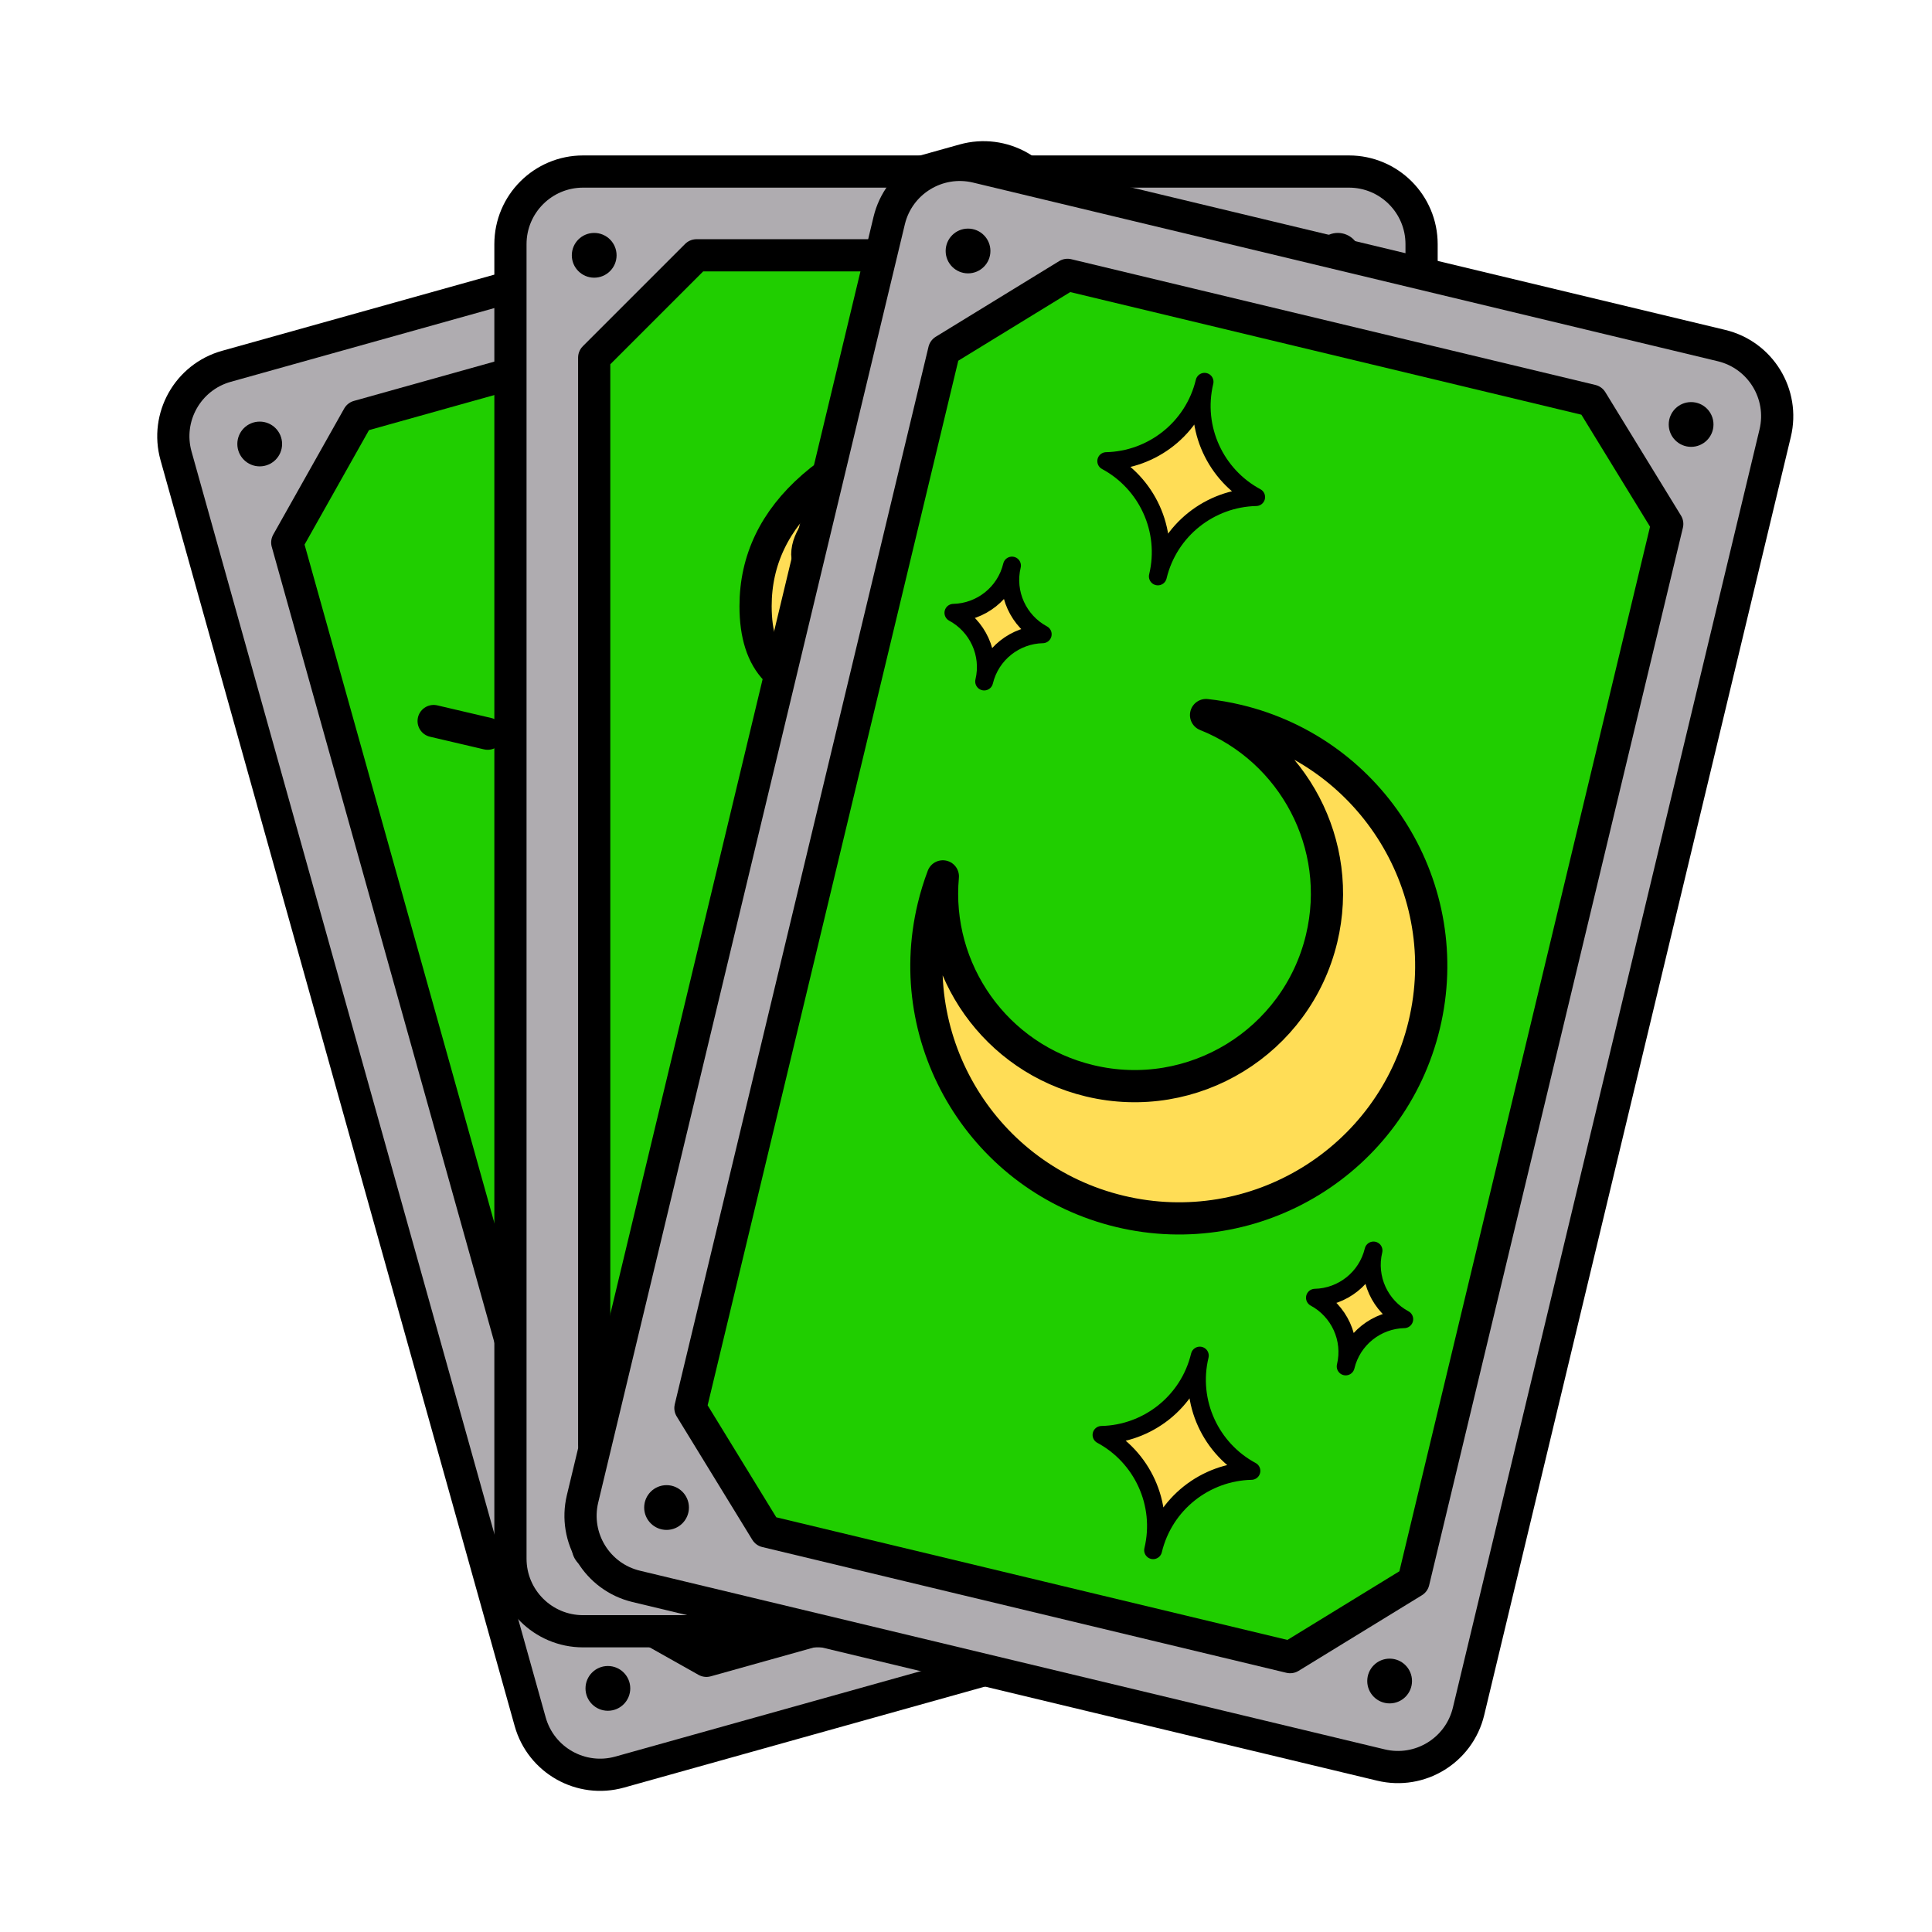
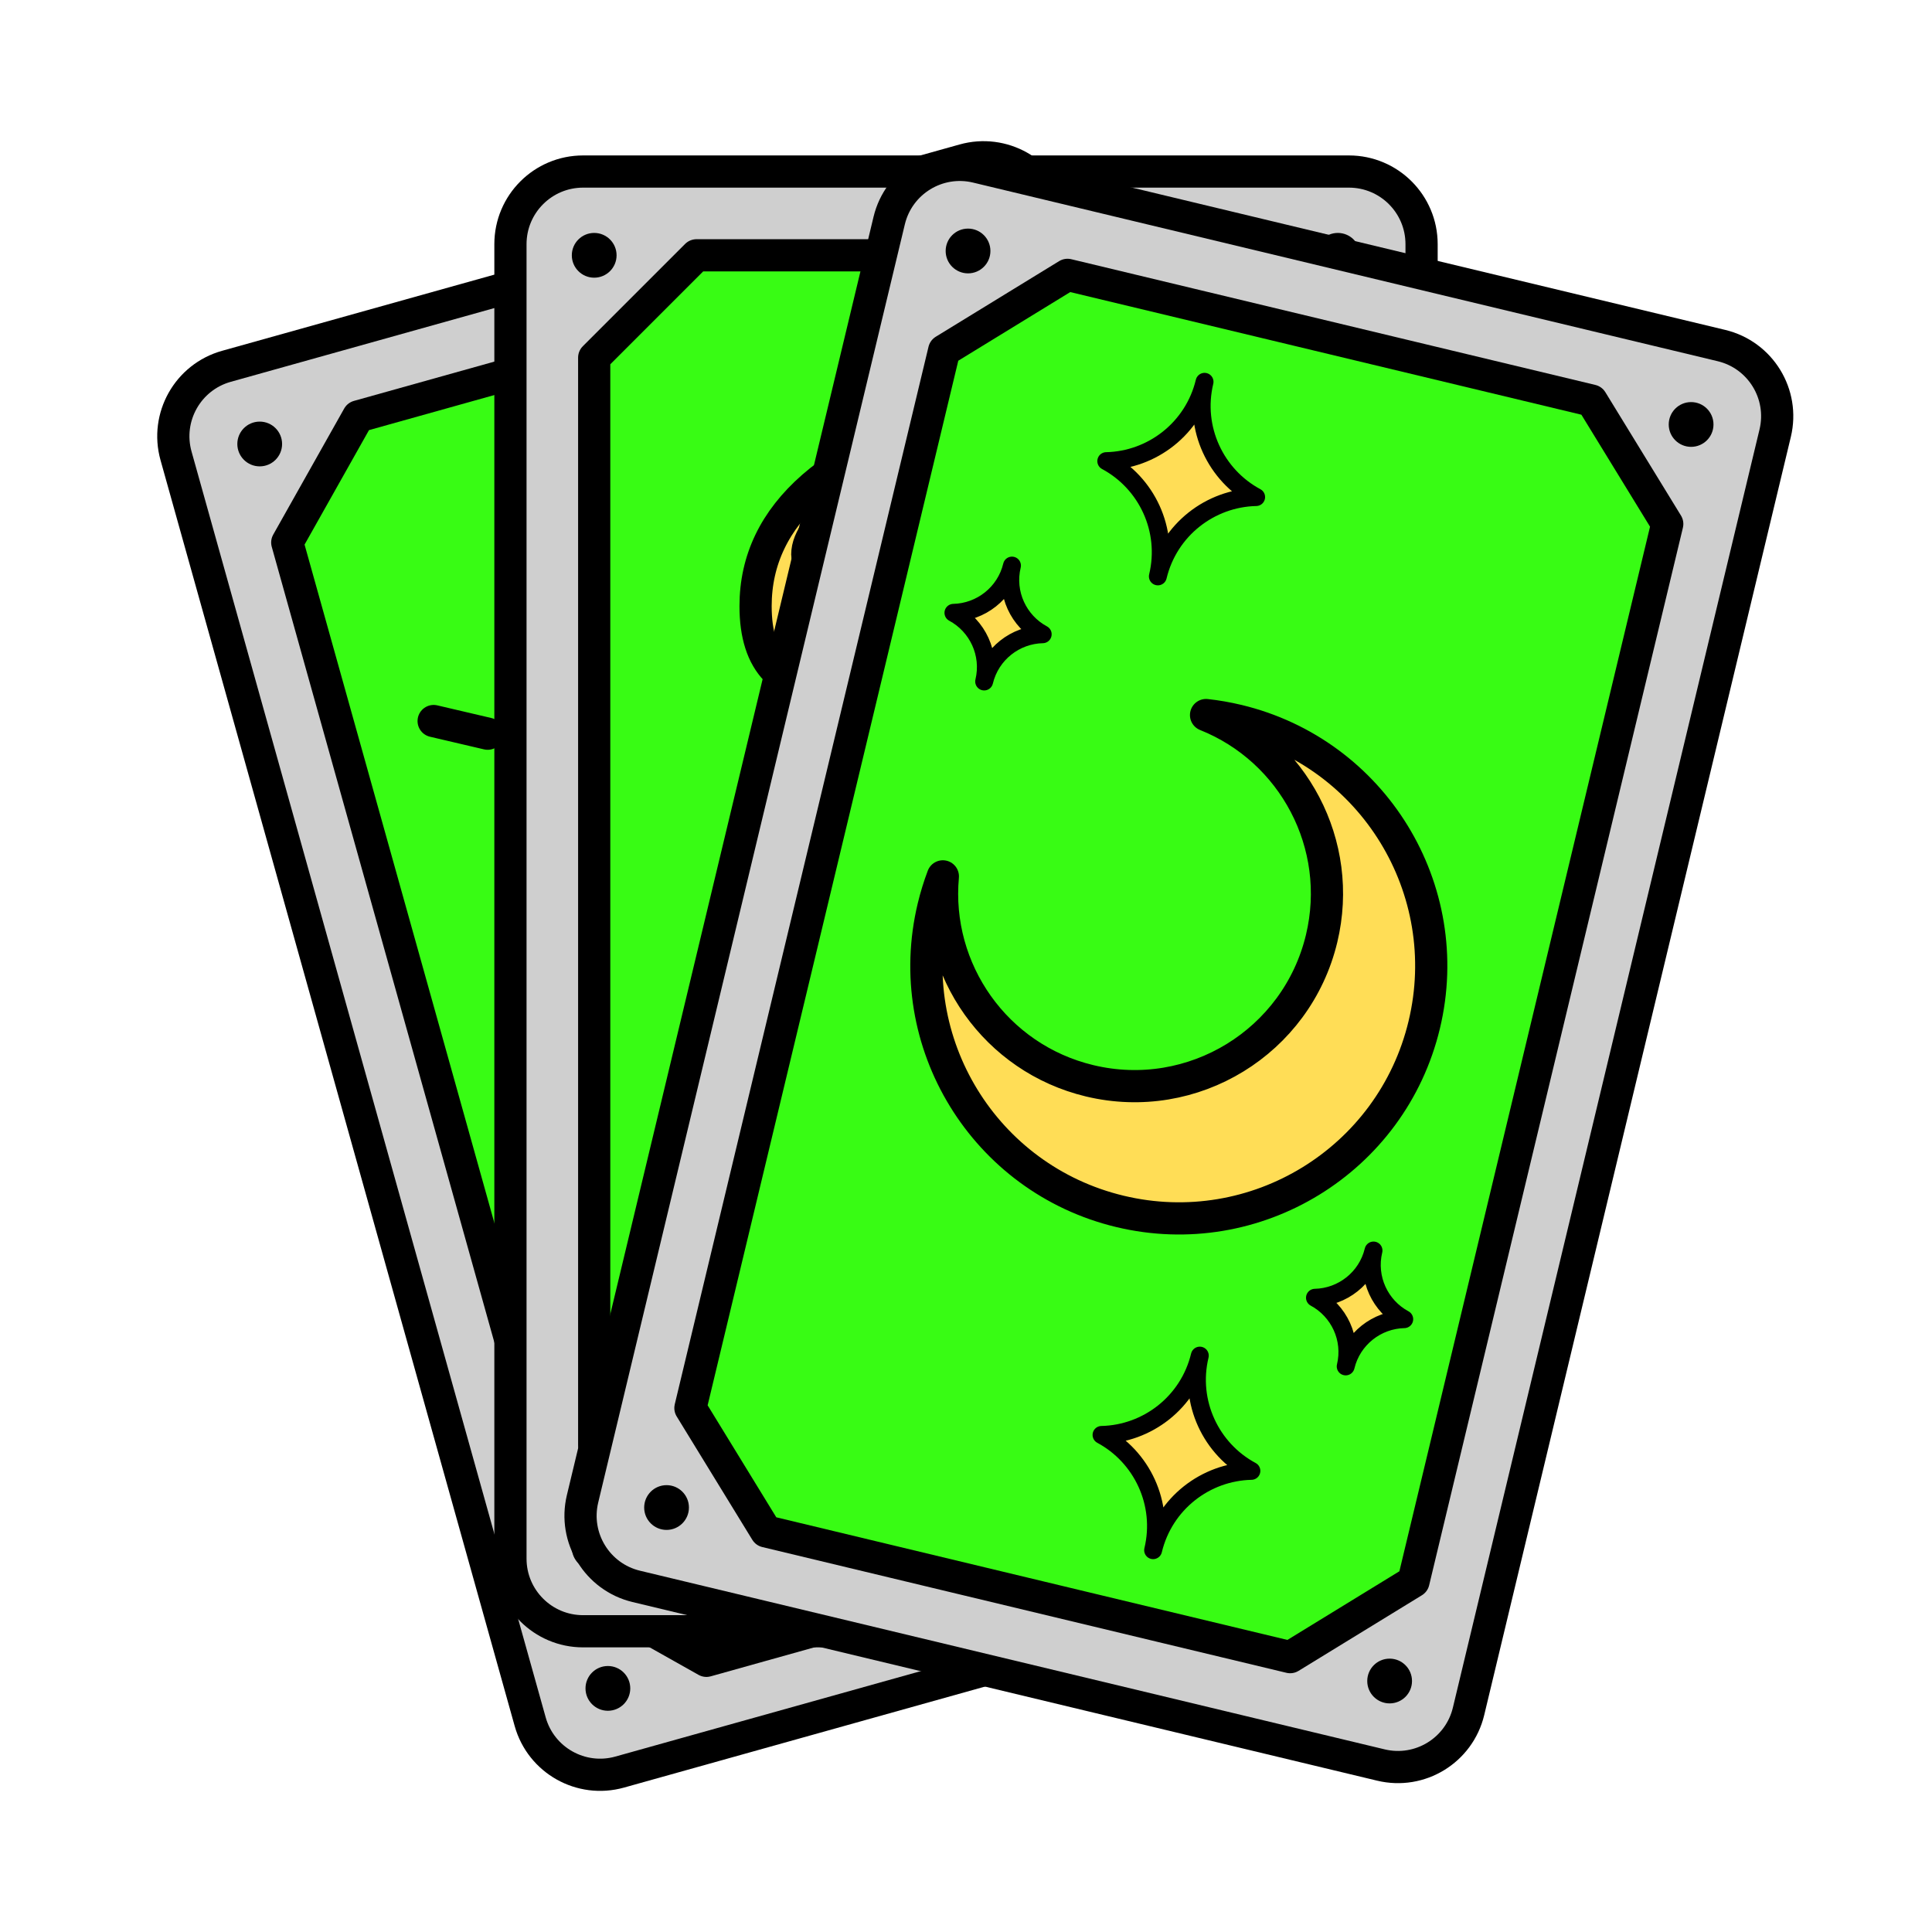
<svg xmlns="http://www.w3.org/2000/svg" id="Layer_1" data-name="Layer 1" viewBox="0 0 1080 1080">
  <defs>
    <style>
      .cls-1 {
        fill: none;
      }

      .cls-1, .cls-2, .cls-3, .cls-4, .cls-5 {
        stroke: #000;
        stroke-linejoin: round;
      }

      .cls-1, .cls-2, .cls-4, .cls-5 {
        stroke-linecap: round;
        stroke-width: 18px;
      }

      .cls-6 {
        fill: #000;
        stroke-width: 0px;
      }

      .cls-2 {
-         fill: #20ce00;
+         fill: #cfcfcf;
      }

      .cls-3 {
        stroke-width: 10px;
      }

-       .cls-3, .cls-4 {
+       .cls-3, .cls-5 {
        fill: #ffdd56;
      }

-       .cls-5 {
-         fill: #afacb0;
+       .cls-4 {
+         fill: #38fc14;
      }
    </style>
  </defs>
  <g>
    <g>
-       <rect class="cls-5" x="187.98" y="132" width="509.33" height="816" rx="40.6" ry="40.6" transform="translate(-129.13 139.24) rotate(-15.63)" />
-       <polygon class="cls-2" points="324.4 888.74 160.58 303.26 200.25 232.78 490.4 151.59 560.88 191.26 724.7 776.74 685.04 847.22 394.89 928.41 324.4 888.74" />
+       <rect class="cls-2" x="187.98" y="132" width="509.33" height="816" rx="40.6" ry="40.6" transform="translate(-129.13 139.24) rotate(-15.63)" />
+       <polygon class="cls-4" points="324.4 888.74 160.58 303.26 200.25 232.78 490.4 151.59 560.88 191.26 724.7 776.74 685.04 847.22 394.89 928.41 324.4 888.74" />
      <circle class="cls-6" cx="145.18" cy="248.19" r="12.51" />
      <circle class="cls-6" cx="545.47" cy="136.18" r="12.51" />
      <circle class="cls-6" cx="339.81" cy="943.82" r="12.51" />
      <circle class="cls-6" cx="740.11" cy="831.81" r="12.51" />
    </g>
-     <circle class="cls-4" cx="442.64" cy="540" r="150.65" />
+     <circle class="cls-5" cx="442.64" cy="540" r="150.65" />
    <g>
      <g>
        <line class="cls-1" x1="367.89" y1="272.08" x2="376.25" y2="301.96" />
        <line class="cls-1" x1="461.96" y1="271.55" x2="453.94" y2="301.52" />
        <line class="cls-1" x1="542.54" y1="318.33" x2="520.49" y2="340.16" />
        <line class="cls-1" x1="287.34" y1="320.3" x2="309.72" y2="341.78" />
        <line class="cls-1" x1="242.41" y1="403.07" x2="272.62" y2="410.14" />
      </g>
      <g>
        <line class="cls-1" x1="517.79" y1="807.81" x2="509.43" y2="777.93" />
        <line class="cls-1" x1="598.47" y1="759.45" x2="576.06" y2="737.99" />
        <line class="cls-1" x1="643.07" y1="677.63" x2="612.9" y2="670.42" />
        <line class="cls-1" x1="423.91" y1="808.4" x2="431.9" y2="778.42" />
        <line class="cls-1" x1="342.55" y1="760.97" x2="364.7" y2="739.25" />
      </g>
    </g>
    <g>
      <path class="cls-1" d="M409.33,501.37c3.07,10.97-6.14,23.13-20.57,27.17s-28.62-1.58-31.69-12.55" />
      <path class="cls-1" d="M503.33,475.07c3.07,10.97-6.14,23.13-20.57,27.17-14.43,4.04-28.62-1.58-31.69-12.55" />
    </g>
-     <path class="cls-1" d="M507.07,569.95c4.53,16.18-15.07,35.81-43.78,43.85s-55.65,1.42-60.18-14.76" />
+     <path class="cls-1" d="M507.07,569.95c4.53,16.18-15.07,35.81-43.78,43.85-28.71,8.03-55.65,1.42-60.18-14.76" />
  </g>
  <g>
    <g>
-       <rect class="cls-5" x="285.34" y="95.89" width="509.33" height="816" rx="40.6" ry="40.6" />
-       <polygon class="cls-2" points="332.16 807.88 332.16 199.91 389.35 142.72 690.65 142.72 747.84 199.91 747.84 807.88 690.65 865.07 389.35 865.07 332.16 807.88" />
+       <rect class="cls-2" x="285.34" y="95.89" width="509.33" height="816" rx="40.6" ry="40.6" />
+       <polygon class="cls-4" points="332.16 807.88 332.16 199.91 389.35 142.72 690.65 142.72 747.84 199.91 747.84 807.88 690.65 865.07 389.35 865.07 332.16 807.88" />
      <circle class="cls-6" cx="332.16" cy="142.72" r="12.51" />
      <circle class="cls-6" cx="747.84" cy="142.72" r="12.51" />
      <circle class="cls-6" cx="332.16" cy="865.07" r="12.51" />
      <circle class="cls-6" cx="747.84" cy="865.07" r="12.51" />
    </g>
-     <path class="cls-4" d="M514.88,595.11h-15.54c-3.86-20.96-5.78-37.47-5.78-49.52,0-52.77,16.38-91.99,49.16-117.65,32.77-25.66,53.73-44.03,62.89-55.12,9.15-11.08,13.74-24.58,13.74-40.48,0-19.03-8.31-35.66-24.94-49.88-16.63-14.21-37.47-21.32-62.53-21.32-23.38,0-42.65,5.96-57.83,17.89-15.18,11.93-22.77,22.23-22.77,30.9,0,3.61,4.64,5.66,13.92,6.14,9.27.49,17.17,4.28,23.67,11.39,6.51,7.11,9.76,15.12,9.76,24.04,0,9.64-3.56,17.83-10.66,24.58-7.11,6.75-15.6,10.12-25.48,10.12-11.57,0-21.14-3.91-28.73-11.75-7.59-7.83-11.39-19.7-11.39-35.6,0-25.78,10.66-48.01,31.99-66.68,21.32-18.67,47.17-28.01,77.53-28.01,38.31,0,68.85,13.07,91.62,39.22,22.77,26.15,34.15,55.84,34.15,89.09,0,25.06-6.03,47.29-18.07,66.68-12.05,19.4-37.83,42.71-77.35,69.94-32.53,22.89-48.79,45.42-48.79,67.59,0,6.27.48,12.41,1.45,18.43ZM469.7,697.4c0-12.53,4.39-23.19,13.19-31.99,8.79-8.79,19.46-13.19,31.99-13.19s23.31,4.4,32.35,13.19c9.04,8.8,13.55,19.46,13.55,31.99s-4.46,23.62-13.37,32.53c-8.92,8.91-19.76,13.37-32.53,13.37s-23.19-4.52-31.99-13.55c-8.8-9.04-13.19-19.82-13.19-32.35Z" />
+     <path class="cls-5" d="M514.88,595.11h-15.54c-3.86-20.96-5.78-37.47-5.78-49.52,0-52.77,16.38-91.99,49.16-117.65,32.77-25.66,53.73-44.03,62.89-55.12,9.15-11.08,13.74-24.58,13.74-40.48,0-19.03-8.31-35.66-24.94-49.88-16.63-14.21-37.47-21.32-62.53-21.32-23.38,0-42.65,5.96-57.83,17.89-15.18,11.93-22.77,22.23-22.77,30.9,0,3.61,4.64,5.66,13.92,6.14,9.27.49,17.17,4.28,23.67,11.39,6.51,7.11,9.76,15.12,9.76,24.04,0,9.64-3.56,17.83-10.66,24.58-7.11,6.75-15.6,10.12-25.48,10.12-11.57,0-21.14-3.91-28.73-11.75-7.59-7.83-11.39-19.7-11.39-35.6,0-25.78,10.66-48.01,31.99-66.68,21.32-18.67,47.17-28.01,77.53-28.01,38.31,0,68.85,13.07,91.62,39.22,22.77,26.15,34.15,55.84,34.15,89.09,0,25.06-6.03,47.29-18.07,66.68-12.05,19.4-37.83,42.71-77.35,69.94-32.53,22.89-48.79,45.42-48.79,67.59,0,6.27.48,12.41,1.45,18.43ZM469.7,697.4c0-12.53,4.39-23.19,13.19-31.99,8.79-8.79,19.46-13.19,31.99-13.19s23.31,4.4,32.35,13.19c9.04,8.8,13.55,19.46,13.55,31.99s-4.46,23.62-13.37,32.53c-8.92,8.91-19.76,13.37-32.53,13.37s-23.19-4.52-31.99-13.55c-8.8-9.04-13.19-19.82-13.19-32.35Z" />
  </g>
  <g>
    <g>
-       <rect class="cls-5" x="404.31" y="132" width="509.33" height="816" rx="40.6" ry="40.6" transform="translate(144.17 -138.84) rotate(13.49)" />
-       <polygon class="cls-2" points="385.95 787.1 527.8 195.92 596.75 153.65 889.73 223.94 932 292.9 790.15 884.08 721.2 926.35 428.22 856.06 385.95 787.1" />
+       <rect class="cls-2" x="404.31" y="132" width="509.33" height="816" rx="40.6" ry="40.6" transform="translate(144.17 -138.84) rotate(13.49)" />
+       <polygon class="cls-4" points="385.95 787.1 527.8 195.92 596.75 153.65 889.73 223.94 932 292.9 790.15 884.08 721.2 926.35 428.22 856.06 385.95 787.1" />
      <circle class="cls-6" cx="541.14" cy="140.3" r="12.51" />
      <circle class="cls-6" cx="945.34" cy="237.28" r="12.51" />
      <circle class="cls-6" cx="372.61" cy="842.72" r="12.51" />
      <circle class="cls-6" cx="776.81" cy="939.7" r="12.51" />
    </g>
-     <path class="cls-4" d="M691.89,402.81c-5.91-1.42-11.81-2.44-17.7-3.09,48.82,19.48,77.23,72.34,64.6,124.95-13.86,57.77-71.92,93.36-129.69,79.5-52.62-12.62-86.83-61.92-82.04-114.27-2.09,5.54-3.86,11.26-5.28,17.17-18.18,75.77,28.51,151.93,104.27,170.1,75.77,18.18,151.93-28.51,170.1-104.27,18.18-75.77-28.51-151.93-104.27-170.1Z" />
+     <path class="cls-5" d="M691.89,402.81c-5.91-1.42-11.81-2.44-17.7-3.09,48.82,19.48,77.23,72.34,64.6,124.95-13.86,57.77-71.92,93.36-129.69,79.5-52.62-12.62-86.83-61.92-82.04-114.27-2.09,5.54-3.86,11.26-5.28,17.17-18.18,75.77,28.51,151.93,104.27,170.1,75.77,18.18,151.93-28.51,170.1-104.27,18.18-75.77-28.51-151.93-104.27-170.1Z" />
    <g>
      <path class="cls-3" d="M702.19,277.87c-25.62.55-48.67,18.22-54.94,44.34,6.27-26.12-6.26-52.33-28.84-64.44,25.62-.55,48.68-18.24,54.94-44.34-6.26,26.1,6.26,52.33,28.84,64.44Z" />
      <path class="cls-3" d="M582.88,354.55c-15.26.33-28.99,10.85-32.73,26.41,3.73-15.56-3.73-31.17-17.18-38.39,15.26-.33,29-10.86,32.73-26.41-3.73,15.55,3.73,31.17,17.18,38.39Z" />
      <path class="cls-3" d="M615.76,802.13c25.62-.55,48.67-18.22,54.94-44.34-6.27,26.12,6.26,52.33,28.84,64.44-25.62.55-48.68,18.24-54.94,44.34,6.26-26.1-6.26-52.33-28.84-64.44Z" />
      <path class="cls-3" d="M735.07,725.45c15.26-.33,28.99-10.85,32.73-26.41-3.73,15.56,3.73,31.17,17.18,38.39-15.26.33-29,10.86-32.73,26.41,3.73-15.55-3.73-31.17-17.18-38.39Z" />
    </g>
  </g>
</svg>
